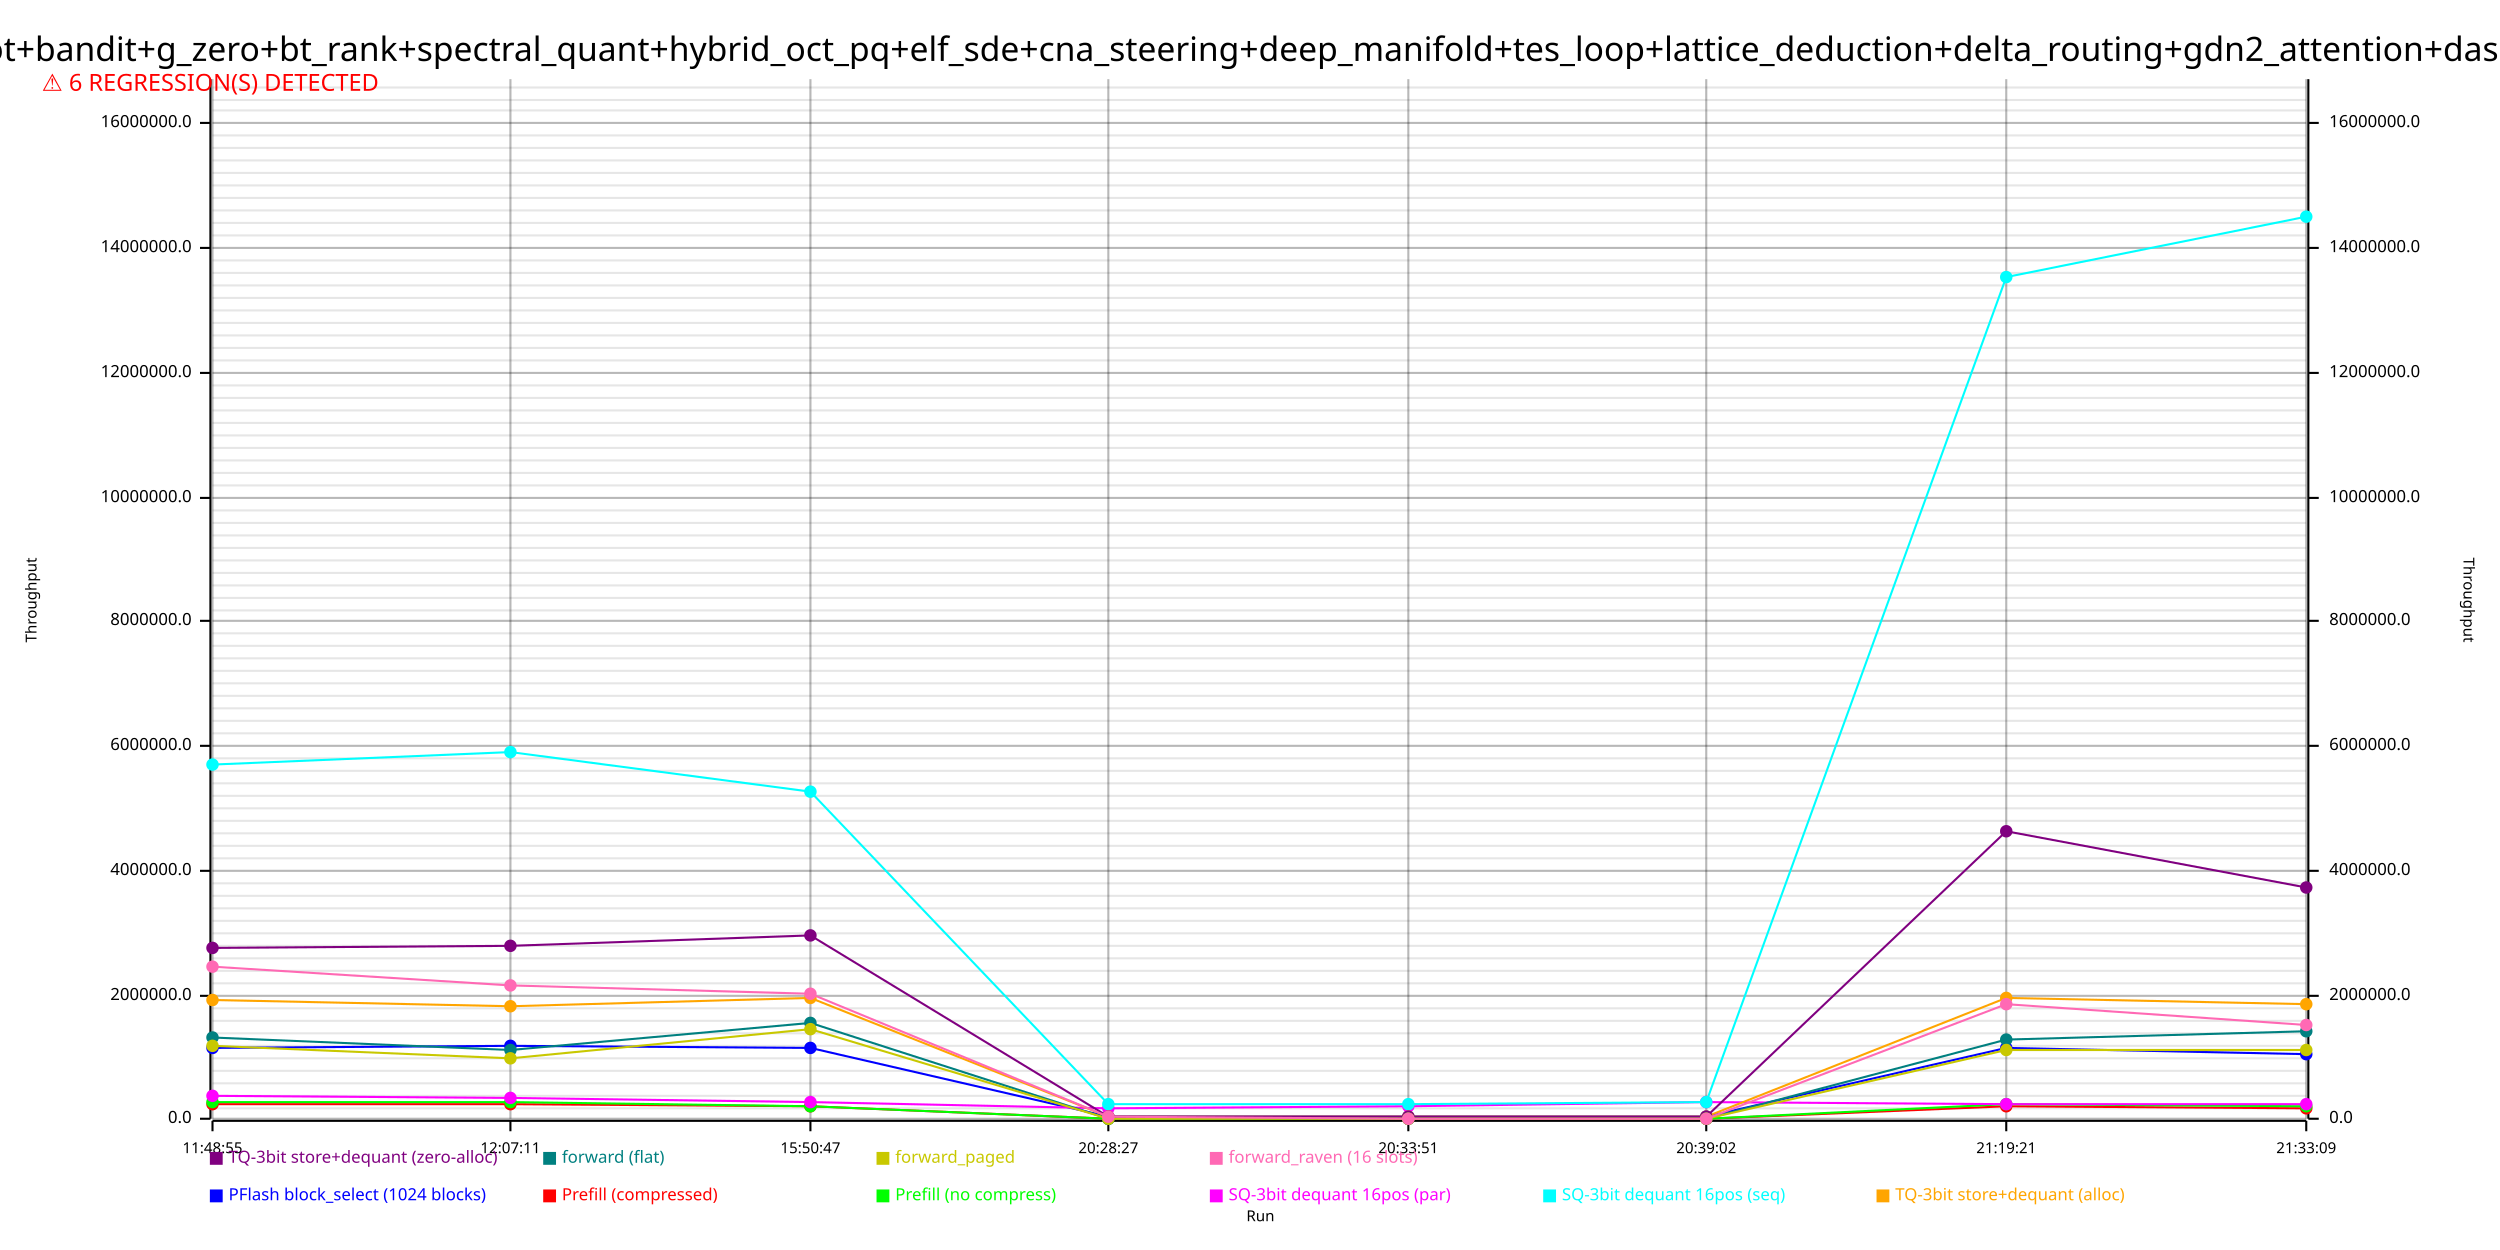
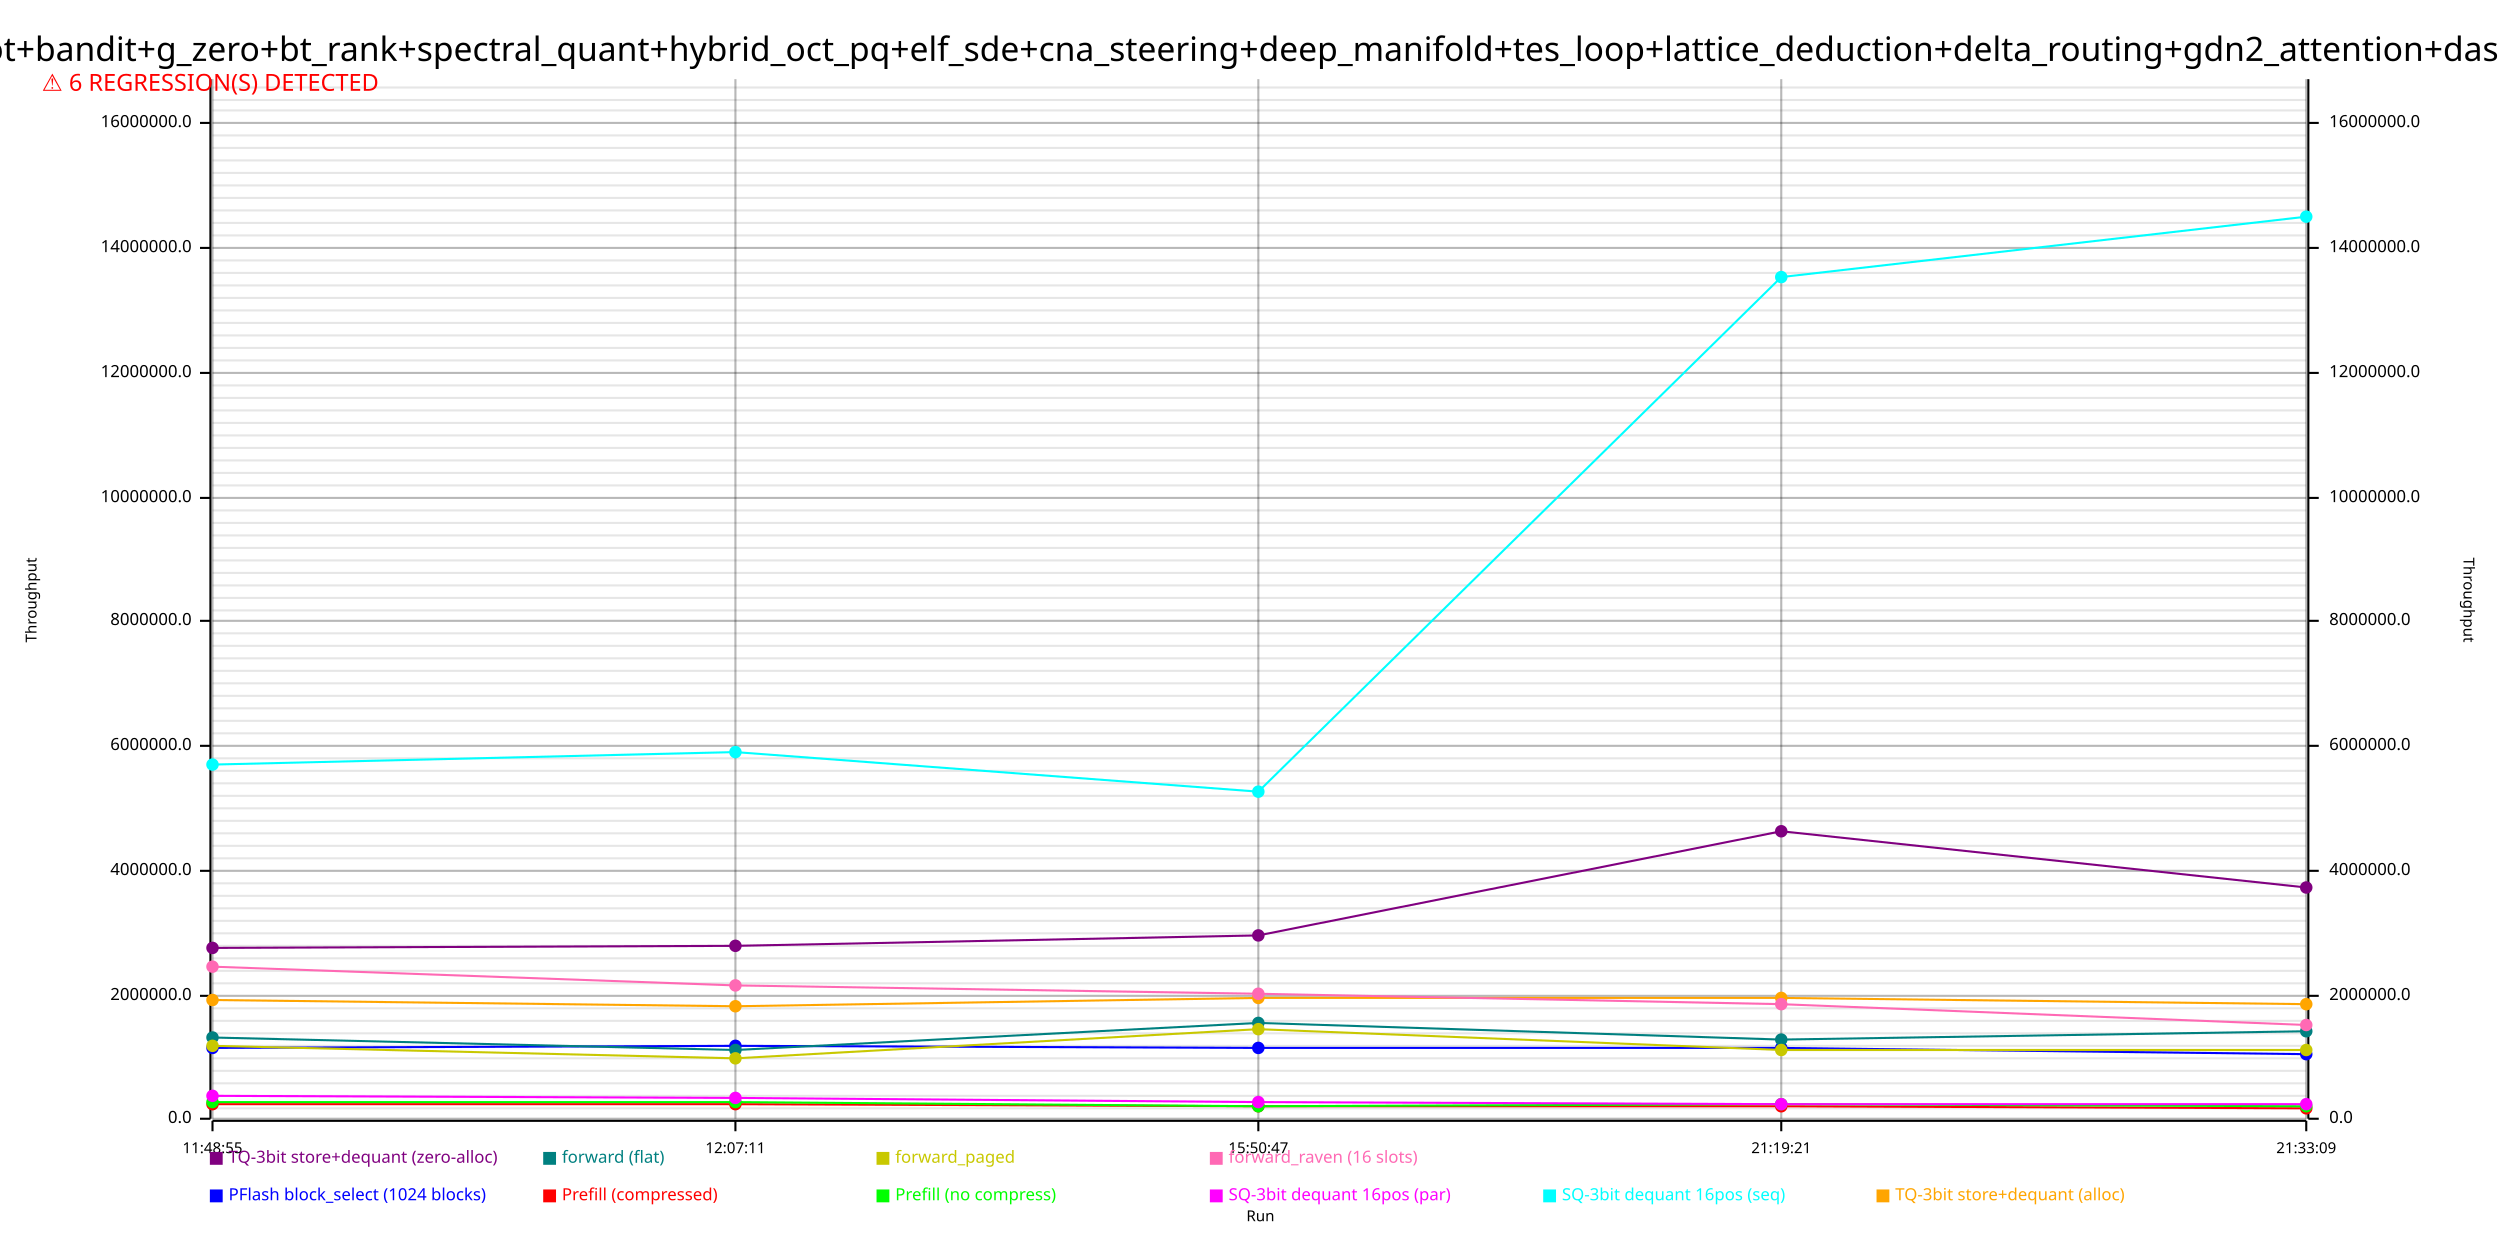
<svg xmlns="http://www.w3.org/2000/svg" width="1200" height="600" viewBox="0 0 1200 600">
  <rect x="0" y="0" width="1200" height="600" opacity="1" fill="#FFFFFF" stroke="none" />
  <text x="600" y="17" dy="0.76em" text-anchor="middle" font-family="sans-serif" font-size="16.129" opacity="1" fill="#000000">
KV — Time Series [sparse_mlp+domain_latent+ppot+bandit+g_zero+bt_rank+spectral_quant+hybrid_oct_pq+elf_sde+cna_steering+deep_manifold+tes_loop+lattice_deduction+delta_routing+gdn2_attention+dash_attn+dreamer+lt2_looped+plasma_path+tf_loop]
</text>
  <line opacity="0.1" stroke="#000000" stroke-width="1" x1="102" y1="537" x2="102" y2="38" />
-   <line opacity="0.1" stroke="#000000" stroke-width="1" x1="245" y1="537" x2="245" y2="38" />
-   <line opacity="0.1" stroke="#000000" stroke-width="1" x1="389" y1="537" x2="389" y2="38" />
-   <line opacity="0.1" stroke="#000000" stroke-width="1" x1="532" y1="537" x2="532" y2="38" />
-   <line opacity="0.1" stroke="#000000" stroke-width="1" x1="676" y1="537" x2="676" y2="38" />
-   <line opacity="0.1" stroke="#000000" stroke-width="1" x1="819" y1="537" x2="819" y2="38" />
-   <line opacity="0.1" stroke="#000000" stroke-width="1" x1="963" y1="537" x2="963" y2="38" />
+   <line opacity="0.1" stroke="#000000" stroke-width="1" x1="353" y1="537" x2="353" y2="38" />
+   <line opacity="0.1" stroke="#000000" stroke-width="1" x1="604" y1="537" x2="604" y2="38" />
+   <line opacity="0.1" stroke="#000000" stroke-width="1" x1="855" y1="537" x2="855" y2="38" />
  <line opacity="0.1" stroke="#000000" stroke-width="1" x1="1107" y1="537" x2="1107" y2="38" />
  <line opacity="0.1" stroke="#000000" stroke-width="1" x1="102" y1="537" x2="1107" y2="537" />
  <line opacity="0.1" stroke="#000000" stroke-width="1" x1="102" y1="532" x2="1107" y2="532" />
  <line opacity="0.1" stroke="#000000" stroke-width="1" x1="102" y1="526" x2="1107" y2="526" />
  <line opacity="0.1" stroke="#000000" stroke-width="1" x1="102" y1="520" x2="1107" y2="520" />
  <line opacity="0.1" stroke="#000000" stroke-width="1" x1="102" y1="514" x2="1107" y2="514" />
  <line opacity="0.1" stroke="#000000" stroke-width="1" x1="102" y1="508" x2="1107" y2="508" />
  <line opacity="0.1" stroke="#000000" stroke-width="1" x1="102" y1="502" x2="1107" y2="502" />
  <line opacity="0.1" stroke="#000000" stroke-width="1" x1="102" y1="496" x2="1107" y2="496" />
  <line opacity="0.1" stroke="#000000" stroke-width="1" x1="102" y1="490" x2="1107" y2="490" />
  <line opacity="0.1" stroke="#000000" stroke-width="1" x1="102" y1="484" x2="1107" y2="484" />
  <line opacity="0.1" stroke="#000000" stroke-width="1" x1="102" y1="478" x2="1107" y2="478" />
  <line opacity="0.1" stroke="#000000" stroke-width="1" x1="102" y1="472" x2="1107" y2="472" />
  <line opacity="0.1" stroke="#000000" stroke-width="1" x1="102" y1="466" x2="1107" y2="466" />
  <line opacity="0.1" stroke="#000000" stroke-width="1" x1="102" y1="460" x2="1107" y2="460" />
  <line opacity="0.1" stroke="#000000" stroke-width="1" x1="102" y1="454" x2="1107" y2="454" />
  <line opacity="0.1" stroke="#000000" stroke-width="1" x1="102" y1="448" x2="1107" y2="448" />
  <line opacity="0.1" stroke="#000000" stroke-width="1" x1="102" y1="442" x2="1107" y2="442" />
  <line opacity="0.1" stroke="#000000" stroke-width="1" x1="102" y1="436" x2="1107" y2="436" />
  <line opacity="0.1" stroke="#000000" stroke-width="1" x1="102" y1="430" x2="1107" y2="430" />
  <line opacity="0.1" stroke="#000000" stroke-width="1" x1="102" y1="424" x2="1107" y2="424" />
  <line opacity="0.1" stroke="#000000" stroke-width="1" x1="102" y1="418" x2="1107" y2="418" />
  <line opacity="0.1" stroke="#000000" stroke-width="1" x1="102" y1="412" x2="1107" y2="412" />
  <line opacity="0.1" stroke="#000000" stroke-width="1" x1="102" y1="406" x2="1107" y2="406" />
  <line opacity="0.1" stroke="#000000" stroke-width="1" x1="102" y1="400" x2="1107" y2="400" />
  <line opacity="0.1" stroke="#000000" stroke-width="1" x1="102" y1="394" x2="1107" y2="394" />
  <line opacity="0.1" stroke="#000000" stroke-width="1" x1="102" y1="388" x2="1107" y2="388" />
  <line opacity="0.1" stroke="#000000" stroke-width="1" x1="102" y1="382" x2="1107" y2="382" />
  <line opacity="0.1" stroke="#000000" stroke-width="1" x1="102" y1="376" x2="1107" y2="376" />
  <line opacity="0.1" stroke="#000000" stroke-width="1" x1="102" y1="370" x2="1107" y2="370" />
  <line opacity="0.1" stroke="#000000" stroke-width="1" x1="102" y1="364" x2="1107" y2="364" />
  <line opacity="0.1" stroke="#000000" stroke-width="1" x1="102" y1="358" x2="1107" y2="358" />
  <line opacity="0.1" stroke="#000000" stroke-width="1" x1="102" y1="352" x2="1107" y2="352" />
  <line opacity="0.1" stroke="#000000" stroke-width="1" x1="102" y1="346" x2="1107" y2="346" />
  <line opacity="0.1" stroke="#000000" stroke-width="1" x1="102" y1="340" x2="1107" y2="340" />
  <line opacity="0.1" stroke="#000000" stroke-width="1" x1="102" y1="334" x2="1107" y2="334" />
  <line opacity="0.1" stroke="#000000" stroke-width="1" x1="102" y1="328" x2="1107" y2="328" />
  <line opacity="0.1" stroke="#000000" stroke-width="1" x1="102" y1="322" x2="1107" y2="322" />
  <line opacity="0.1" stroke="#000000" stroke-width="1" x1="102" y1="316" x2="1107" y2="316" />
  <line opacity="0.1" stroke="#000000" stroke-width="1" x1="102" y1="310" x2="1107" y2="310" />
  <line opacity="0.1" stroke="#000000" stroke-width="1" x1="102" y1="304" x2="1107" y2="304" />
  <line opacity="0.1" stroke="#000000" stroke-width="1" x1="102" y1="298" x2="1107" y2="298" />
  <line opacity="0.1" stroke="#000000" stroke-width="1" x1="102" y1="293" x2="1107" y2="293" />
  <line opacity="0.1" stroke="#000000" stroke-width="1" x1="102" y1="287" x2="1107" y2="287" />
  <line opacity="0.1" stroke="#000000" stroke-width="1" x1="102" y1="281" x2="1107" y2="281" />
  <line opacity="0.1" stroke="#000000" stroke-width="1" x1="102" y1="275" x2="1107" y2="275" />
  <line opacity="0.1" stroke="#000000" stroke-width="1" x1="102" y1="269" x2="1107" y2="269" />
  <line opacity="0.1" stroke="#000000" stroke-width="1" x1="102" y1="263" x2="1107" y2="263" />
  <line opacity="0.1" stroke="#000000" stroke-width="1" x1="102" y1="257" x2="1107" y2="257" />
  <line opacity="0.1" stroke="#000000" stroke-width="1" x1="102" y1="251" x2="1107" y2="251" />
  <line opacity="0.1" stroke="#000000" stroke-width="1" x1="102" y1="245" x2="1107" y2="245" />
  <line opacity="0.1" stroke="#000000" stroke-width="1" x1="102" y1="239" x2="1107" y2="239" />
  <line opacity="0.1" stroke="#000000" stroke-width="1" x1="102" y1="233" x2="1107" y2="233" />
  <line opacity="0.1" stroke="#000000" stroke-width="1" x1="102" y1="227" x2="1107" y2="227" />
  <line opacity="0.1" stroke="#000000" stroke-width="1" x1="102" y1="221" x2="1107" y2="221" />
  <line opacity="0.1" stroke="#000000" stroke-width="1" x1="102" y1="215" x2="1107" y2="215" />
  <line opacity="0.1" stroke="#000000" stroke-width="1" x1="102" y1="209" x2="1107" y2="209" />
  <line opacity="0.1" stroke="#000000" stroke-width="1" x1="102" y1="203" x2="1107" y2="203" />
  <line opacity="0.1" stroke="#000000" stroke-width="1" x1="102" y1="197" x2="1107" y2="197" />
  <line opacity="0.1" stroke="#000000" stroke-width="1" x1="102" y1="191" x2="1107" y2="191" />
  <line opacity="0.1" stroke="#000000" stroke-width="1" x1="102" y1="185" x2="1107" y2="185" />
  <line opacity="0.1" stroke="#000000" stroke-width="1" x1="102" y1="179" x2="1107" y2="179" />
  <line opacity="0.1" stroke="#000000" stroke-width="1" x1="102" y1="173" x2="1107" y2="173" />
  <line opacity="0.1" stroke="#000000" stroke-width="1" x1="102" y1="167" x2="1107" y2="167" />
  <line opacity="0.1" stroke="#000000" stroke-width="1" x1="102" y1="161" x2="1107" y2="161" />
  <line opacity="0.1" stroke="#000000" stroke-width="1" x1="102" y1="155" x2="1107" y2="155" />
  <line opacity="0.1" stroke="#000000" stroke-width="1" x1="102" y1="149" x2="1107" y2="149" />
  <line opacity="0.1" stroke="#000000" stroke-width="1" x1="102" y1="143" x2="1107" y2="143" />
  <line opacity="0.1" stroke="#000000" stroke-width="1" x1="102" y1="137" x2="1107" y2="137" />
  <line opacity="0.1" stroke="#000000" stroke-width="1" x1="102" y1="131" x2="1107" y2="131" />
  <line opacity="0.1" stroke="#000000" stroke-width="1" x1="102" y1="125" x2="1107" y2="125" />
  <line opacity="0.1" stroke="#000000" stroke-width="1" x1="102" y1="119" x2="1107" y2="119" />
  <line opacity="0.1" stroke="#000000" stroke-width="1" x1="102" y1="113" x2="1107" y2="113" />
  <line opacity="0.1" stroke="#000000" stroke-width="1" x1="102" y1="107" x2="1107" y2="107" />
  <line opacity="0.1" stroke="#000000" stroke-width="1" x1="102" y1="101" x2="1107" y2="101" />
  <line opacity="0.1" stroke="#000000" stroke-width="1" x1="102" y1="95" x2="1107" y2="95" />
  <line opacity="0.1" stroke="#000000" stroke-width="1" x1="102" y1="89" x2="1107" y2="89" />
  <line opacity="0.1" stroke="#000000" stroke-width="1" x1="102" y1="83" x2="1107" y2="83" />
  <line opacity="0.1" stroke="#000000" stroke-width="1" x1="102" y1="77" x2="1107" y2="77" />
  <line opacity="0.1" stroke="#000000" stroke-width="1" x1="102" y1="71" x2="1107" y2="71" />
  <line opacity="0.1" stroke="#000000" stroke-width="1" x1="102" y1="65" x2="1107" y2="65" />
  <line opacity="0.1" stroke="#000000" stroke-width="1" x1="102" y1="59" x2="1107" y2="59" />
  <line opacity="0.1" stroke="#000000" stroke-width="1" x1="102" y1="53" x2="1107" y2="53" />
  <line opacity="0.1" stroke="#000000" stroke-width="1" x1="102" y1="48" x2="1107" y2="48" />
  <line opacity="0.1" stroke="#000000" stroke-width="1" x1="102" y1="42" x2="1107" y2="42" />
  <text x="12" y="288" dy="0.76em" text-anchor="middle" font-family="sans-serif" font-size="7.258" opacity="1" fill="#000000" transform="rotate(270, 12, 288)">
Throughput
</text>
  <text x="605" y="588" dy="-0.5ex" text-anchor="middle" font-family="sans-serif" font-size="7.258" opacity="1" fill="#000000">
Run
</text>
  <text x="1188" y="288" dy="0.76em" text-anchor="middle" font-family="sans-serif" font-size="7.258" opacity="1" fill="#000000" transform="rotate(90, 1188, 288)">
Throughput
</text>
  <line opacity="0.2" stroke="#000000" stroke-width="1" x1="102" y1="537" x2="102" y2="38" />
-   <line opacity="0.2" stroke="#000000" stroke-width="1" x1="245" y1="537" x2="245" y2="38" />
-   <line opacity="0.2" stroke="#000000" stroke-width="1" x1="389" y1="537" x2="389" y2="38" />
-   <line opacity="0.2" stroke="#000000" stroke-width="1" x1="532" y1="537" x2="532" y2="38" />
-   <line opacity="0.2" stroke="#000000" stroke-width="1" x1="676" y1="537" x2="676" y2="38" />
-   <line opacity="0.2" stroke="#000000" stroke-width="1" x1="819" y1="537" x2="819" y2="38" />
-   <line opacity="0.2" stroke="#000000" stroke-width="1" x1="963" y1="537" x2="963" y2="38" />
+   <line opacity="0.2" stroke="#000000" stroke-width="1" x1="353" y1="537" x2="353" y2="38" />
+   <line opacity="0.2" stroke="#000000" stroke-width="1" x1="604" y1="537" x2="604" y2="38" />
+   <line opacity="0.2" stroke="#000000" stroke-width="1" x1="855" y1="537" x2="855" y2="38" />
  <line opacity="0.2" stroke="#000000" stroke-width="1" x1="1107" y1="537" x2="1107" y2="38" />
  <line opacity="0.2" stroke="#000000" stroke-width="1" x1="102" y1="537" x2="1107" y2="537" />
  <line opacity="0.2" stroke="#000000" stroke-width="1" x1="102" y1="478" x2="1107" y2="478" />
  <line opacity="0.2" stroke="#000000" stroke-width="1" x1="102" y1="418" x2="1107" y2="418" />
  <line opacity="0.2" stroke="#000000" stroke-width="1" x1="102" y1="358" x2="1107" y2="358" />
  <line opacity="0.2" stroke="#000000" stroke-width="1" x1="102" y1="298" x2="1107" y2="298" />
  <line opacity="0.2" stroke="#000000" stroke-width="1" x1="102" y1="239" x2="1107" y2="239" />
  <line opacity="0.2" stroke="#000000" stroke-width="1" x1="102" y1="179" x2="1107" y2="179" />
  <line opacity="0.2" stroke="#000000" stroke-width="1" x1="102" y1="119" x2="1107" y2="119" />
  <line opacity="0.2" stroke="#000000" stroke-width="1" x1="102" y1="59" x2="1107" y2="59" />
  <polyline fill="none" opacity="1" stroke="#000000" stroke-width="1" points="101,38 101,537 " />
  <text x="92" y="537" dy="0.5ex" text-anchor="end" font-family="sans-serif" font-size="8.065" opacity="1" fill="#000000">
0.0
</text>
  <polyline fill="none" opacity="1" stroke="#000000" stroke-width="1" points="96,537 101,537 " />
  <text x="92" y="478" dy="0.5ex" text-anchor="end" font-family="sans-serif" font-size="8.065" opacity="1" fill="#000000">
2000000.0
</text>
  <polyline fill="none" opacity="1" stroke="#000000" stroke-width="1" points="96,478 101,478 " />
  <text x="92" y="418" dy="0.5ex" text-anchor="end" font-family="sans-serif" font-size="8.065" opacity="1" fill="#000000">
4000000.0
</text>
  <polyline fill="none" opacity="1" stroke="#000000" stroke-width="1" points="96,418 101,418 " />
  <text x="92" y="358" dy="0.5ex" text-anchor="end" font-family="sans-serif" font-size="8.065" opacity="1" fill="#000000">
6000000.0
</text>
  <polyline fill="none" opacity="1" stroke="#000000" stroke-width="1" points="96,358 101,358 " />
  <text x="92" y="298" dy="0.5ex" text-anchor="end" font-family="sans-serif" font-size="8.065" opacity="1" fill="#000000">
8000000.0
</text>
  <polyline fill="none" opacity="1" stroke="#000000" stroke-width="1" points="96,298 101,298 " />
  <text x="92" y="239" dy="0.5ex" text-anchor="end" font-family="sans-serif" font-size="8.065" opacity="1" fill="#000000">
10000000.0
</text>
  <polyline fill="none" opacity="1" stroke="#000000" stroke-width="1" points="96,239 101,239 " />
  <text x="92" y="179" dy="0.5ex" text-anchor="end" font-family="sans-serif" font-size="8.065" opacity="1" fill="#000000">
12000000.0
</text>
  <polyline fill="none" opacity="1" stroke="#000000" stroke-width="1" points="96,179 101,179 " />
  <text x="92" y="119" dy="0.5ex" text-anchor="end" font-family="sans-serif" font-size="8.065" opacity="1" fill="#000000">
14000000.0
</text>
  <polyline fill="none" opacity="1" stroke="#000000" stroke-width="1" points="96,119 101,119 " />
  <text x="92" y="59" dy="0.5ex" text-anchor="end" font-family="sans-serif" font-size="8.065" opacity="1" fill="#000000">
16000000.0
</text>
  <polyline fill="none" opacity="1" stroke="#000000" stroke-width="1" points="96,59 101,59 " />
  <polyline fill="none" opacity="1" stroke="#000000" stroke-width="1" points="102,538 1107,538 " />
  <text x="102" y="548" dy="0.76em" text-anchor="middle" font-family="sans-serif" font-size="7.258" opacity="1" fill="#000000">
11:48:55
</text>
  <polyline fill="none" opacity="1" stroke="#000000" stroke-width="1" points="102,538 102,543 " />
-   <text x="245" y="548" dy="0.76em" text-anchor="middle" font-family="sans-serif" font-size="7.258" opacity="1" fill="#000000">
+   <text x="353" y="548" dy="0.76em" text-anchor="middle" font-family="sans-serif" font-size="7.258" opacity="1" fill="#000000">
12:07:11
</text>
-   <polyline fill="none" opacity="1" stroke="#000000" stroke-width="1" points="245,538 245,543 " />
-   <text x="389" y="548" dy="0.76em" text-anchor="middle" font-family="sans-serif" font-size="7.258" opacity="1" fill="#000000">
+   <polyline fill="none" opacity="1" stroke="#000000" stroke-width="1" points="353,538 353,543 " />
+   <text x="604" y="548" dy="0.76em" text-anchor="middle" font-family="sans-serif" font-size="7.258" opacity="1" fill="#000000">
15:50:47
</text>
-   <polyline fill="none" opacity="1" stroke="#000000" stroke-width="1" points="389,538 389,543 " />
-   <text x="532" y="548" dy="0.76em" text-anchor="middle" font-family="sans-serif" font-size="7.258" opacity="1" fill="#000000">
- 20:28:27
- </text>
-   <polyline fill="none" opacity="1" stroke="#000000" stroke-width="1" points="532,538 532,543 " />
-   <text x="676" y="548" dy="0.76em" text-anchor="middle" font-family="sans-serif" font-size="7.258" opacity="1" fill="#000000">
- 20:33:51
- </text>
-   <polyline fill="none" opacity="1" stroke="#000000" stroke-width="1" points="676,538 676,543 " />
-   <text x="819" y="548" dy="0.76em" text-anchor="middle" font-family="sans-serif" font-size="7.258" opacity="1" fill="#000000">
- 20:39:02
- </text>
-   <polyline fill="none" opacity="1" stroke="#000000" stroke-width="1" points="819,538 819,543 " />
-   <text x="963" y="548" dy="0.76em" text-anchor="middle" font-family="sans-serif" font-size="7.258" opacity="1" fill="#000000">
+   <polyline fill="none" opacity="1" stroke="#000000" stroke-width="1" points="604,538 604,543 " />
+   <text x="855" y="548" dy="0.76em" text-anchor="middle" font-family="sans-serif" font-size="7.258" opacity="1" fill="#000000">
21:19:21
</text>
-   <polyline fill="none" opacity="1" stroke="#000000" stroke-width="1" points="963,538 963,543 " />
+   <polyline fill="none" opacity="1" stroke="#000000" stroke-width="1" points="855,538 855,543 " />
  <text x="1107" y="548" dy="0.76em" text-anchor="middle" font-family="sans-serif" font-size="7.258" opacity="1" fill="#000000">
21:33:09
</text>
  <polyline fill="none" opacity="1" stroke="#000000" stroke-width="1" points="1107,538 1107,543 " />
  <polyline fill="none" opacity="1" stroke="#000000" stroke-width="1" points="1108,38 1108,537 " />
  <text x="1118" y="537" dy="0.5ex" text-anchor="start" font-family="sans-serif" font-size="8.065" opacity="1" fill="#000000">
0.0
</text>
  <polyline fill="none" opacity="1" stroke="#000000" stroke-width="1" points="1108,537 1113,537 " />
  <text x="1118" y="478" dy="0.5ex" text-anchor="start" font-family="sans-serif" font-size="8.065" opacity="1" fill="#000000">
2000000.0
</text>
  <polyline fill="none" opacity="1" stroke="#000000" stroke-width="1" points="1108,478 1113,478 " />
  <text x="1118" y="418" dy="0.5ex" text-anchor="start" font-family="sans-serif" font-size="8.065" opacity="1" fill="#000000">
4000000.0
</text>
  <polyline fill="none" opacity="1" stroke="#000000" stroke-width="1" points="1108,418 1113,418 " />
  <text x="1118" y="358" dy="0.5ex" text-anchor="start" font-family="sans-serif" font-size="8.065" opacity="1" fill="#000000">
6000000.0
</text>
  <polyline fill="none" opacity="1" stroke="#000000" stroke-width="1" points="1108,358 1113,358 " />
  <text x="1118" y="298" dy="0.5ex" text-anchor="start" font-family="sans-serif" font-size="8.065" opacity="1" fill="#000000">
8000000.0
</text>
  <polyline fill="none" opacity="1" stroke="#000000" stroke-width="1" points="1108,298 1113,298 " />
  <text x="1118" y="239" dy="0.5ex" text-anchor="start" font-family="sans-serif" font-size="8.065" opacity="1" fill="#000000">
10000000.0
</text>
  <polyline fill="none" opacity="1" stroke="#000000" stroke-width="1" points="1108,239 1113,239 " />
  <text x="1118" y="179" dy="0.5ex" text-anchor="start" font-family="sans-serif" font-size="8.065" opacity="1" fill="#000000">
12000000.0
</text>
  <polyline fill="none" opacity="1" stroke="#000000" stroke-width="1" points="1108,179 1113,179 " />
  <text x="1118" y="119" dy="0.5ex" text-anchor="start" font-family="sans-serif" font-size="8.065" opacity="1" fill="#000000">
14000000.0
</text>
  <polyline fill="none" opacity="1" stroke="#000000" stroke-width="1" points="1108,119 1113,119 " />
  <text x="1118" y="59" dy="0.5ex" text-anchor="start" font-family="sans-serif" font-size="8.065" opacity="1" fill="#000000">
16000000.0
</text>
  <polyline fill="none" opacity="1" stroke="#000000" stroke-width="1" points="1108,59 1113,59 " />
-   <polyline fill="none" opacity="1" stroke="#0000FF" stroke-width="1" points="102,503 245,502 389,503 532,536 676,536 819,536 963,503 1107,506 " />
+   <polyline fill="none" opacity="1" stroke="#0000FF" stroke-width="1" points="102,503 353,502 604,503 855,503 1107,506 " />
  <circle cx="102" cy="503" r="3" opacity="1" fill="#0000FF" stroke="none" stroke-width="1" />
-   <circle cx="245" cy="502" r="3" opacity="1" fill="#0000FF" stroke="none" stroke-width="1" />
-   <circle cx="389" cy="503" r="3" opacity="1" fill="#0000FF" stroke="none" stroke-width="1" />
-   <circle cx="532" cy="536" r="3" opacity="1" fill="#0000FF" stroke="none" stroke-width="1" />
-   <circle cx="676" cy="536" r="3" opacity="1" fill="#0000FF" stroke="none" stroke-width="1" />
-   <circle cx="819" cy="536" r="3" opacity="1" fill="#0000FF" stroke="none" stroke-width="1" />
-   <circle cx="963" cy="503" r="3" opacity="1" fill="#0000FF" stroke="none" stroke-width="1" />
+   <circle cx="353" cy="502" r="3" opacity="1" fill="#0000FF" stroke="none" stroke-width="1" />
+   <circle cx="604" cy="503" r="3" opacity="1" fill="#0000FF" stroke="none" stroke-width="1" />
+   <circle cx="855" cy="503" r="3" opacity="1" fill="#0000FF" stroke="none" stroke-width="1" />
  <circle cx="1107" cy="506" r="3" opacity="1" fill="#0000FF" stroke="none" stroke-width="1" />
  <text x="100" y="570" dy="0.76em" text-anchor="start" font-family="sans-serif" font-size="8.065" opacity="1" fill="#0000FF">
■ PFlash block_select (1024 blocks)
</text>
-   <polyline fill="none" opacity="1" stroke="#FF0000" stroke-width="1" points="102,530 245,530 389,531 532,537 676,537 819,537 963,531 1107,532 " />
+   <polyline fill="none" opacity="1" stroke="#FF0000" stroke-width="1" points="102,530 353,530 604,531 855,531 1107,532 " />
  <circle cx="102" cy="530" r="3" opacity="1" fill="#FF0000" stroke="none" stroke-width="1" />
-   <circle cx="245" cy="530" r="3" opacity="1" fill="#FF0000" stroke="none" stroke-width="1" />
-   <circle cx="389" cy="531" r="3" opacity="1" fill="#FF0000" stroke="none" stroke-width="1" />
-   <circle cx="532" cy="537" r="3" opacity="1" fill="#FF0000" stroke="none" stroke-width="1" />
-   <circle cx="676" cy="537" r="3" opacity="1" fill="#FF0000" stroke="none" stroke-width="1" />
-   <circle cx="819" cy="537" r="3" opacity="1" fill="#FF0000" stroke="none" stroke-width="1" />
-   <circle cx="963" cy="531" r="3" opacity="1" fill="#FF0000" stroke="none" stroke-width="1" />
+   <circle cx="353" cy="530" r="3" opacity="1" fill="#FF0000" stroke="none" stroke-width="1" />
+   <circle cx="604" cy="531" r="3" opacity="1" fill="#FF0000" stroke="none" stroke-width="1" />
+   <circle cx="855" cy="531" r="3" opacity="1" fill="#FF0000" stroke="none" stroke-width="1" />
  <circle cx="1107" cy="532" r="3" opacity="1" fill="#FF0000" stroke="none" stroke-width="1" />
  <text x="260" y="570" dy="0.76em" text-anchor="start" font-family="sans-serif" font-size="8.065" opacity="1" fill="#FF0000">
■ Prefill (compressed)
</text>
-   <polyline fill="none" opacity="1" stroke="#00FF00" stroke-width="1" points="102,529 245,529 389,531 532,537 676,537 819,537 963,530 1107,531 " />
+   <polyline fill="none" opacity="1" stroke="#00FF00" stroke-width="1" points="102,529 353,529 604,531 855,530 1107,531 " />
  <circle cx="102" cy="529" r="3" opacity="1" fill="#00FF00" stroke="none" stroke-width="1" />
-   <circle cx="245" cy="529" r="3" opacity="1" fill="#00FF00" stroke="none" stroke-width="1" />
-   <circle cx="389" cy="531" r="3" opacity="1" fill="#00FF00" stroke="none" stroke-width="1" />
-   <circle cx="532" cy="537" r="3" opacity="1" fill="#00FF00" stroke="none" stroke-width="1" />
-   <circle cx="676" cy="537" r="3" opacity="1" fill="#00FF00" stroke="none" stroke-width="1" />
-   <circle cx="819" cy="537" r="3" opacity="1" fill="#00FF00" stroke="none" stroke-width="1" />
-   <circle cx="963" cy="530" r="3" opacity="1" fill="#00FF00" stroke="none" stroke-width="1" />
+   <circle cx="353" cy="529" r="3" opacity="1" fill="#00FF00" stroke="none" stroke-width="1" />
+   <circle cx="604" cy="531" r="3" opacity="1" fill="#00FF00" stroke="none" stroke-width="1" />
+   <circle cx="855" cy="530" r="3" opacity="1" fill="#00FF00" stroke="none" stroke-width="1" />
  <circle cx="1107" cy="531" r="3" opacity="1" fill="#00FF00" stroke="none" stroke-width="1" />
  <text x="420" y="570" dy="0.76em" text-anchor="start" font-family="sans-serif" font-size="8.065" opacity="1" fill="#00FF00">
■ Prefill (no compress)
</text>
-   <polyline fill="none" opacity="1" stroke="#FF00FF" stroke-width="1" points="102,526 245,527 389,529 532,532 676,531 819,529 963,530 1107,530 " />
+   <polyline fill="none" opacity="1" stroke="#FF00FF" stroke-width="1" points="102,526 353,527 604,529 855,530 1107,530 " />
  <circle cx="102" cy="526" r="3" opacity="1" fill="#FF00FF" stroke="none" stroke-width="1" />
-   <circle cx="245" cy="527" r="3" opacity="1" fill="#FF00FF" stroke="none" stroke-width="1" />
-   <circle cx="389" cy="529" r="3" opacity="1" fill="#FF00FF" stroke="none" stroke-width="1" />
-   <circle cx="532" cy="532" r="3" opacity="1" fill="#FF00FF" stroke="none" stroke-width="1" />
-   <circle cx="676" cy="531" r="3" opacity="1" fill="#FF00FF" stroke="none" stroke-width="1" />
-   <circle cx="819" cy="529" r="3" opacity="1" fill="#FF00FF" stroke="none" stroke-width="1" />
-   <circle cx="963" cy="530" r="3" opacity="1" fill="#FF00FF" stroke="none" stroke-width="1" />
+   <circle cx="353" cy="527" r="3" opacity="1" fill="#FF00FF" stroke="none" stroke-width="1" />
+   <circle cx="604" cy="529" r="3" opacity="1" fill="#FF00FF" stroke="none" stroke-width="1" />
+   <circle cx="855" cy="530" r="3" opacity="1" fill="#FF00FF" stroke="none" stroke-width="1" />
  <circle cx="1107" cy="530" r="3" opacity="1" fill="#FF00FF" stroke="none" stroke-width="1" />
  <text x="580" y="570" dy="0.76em" text-anchor="start" font-family="sans-serif" font-size="8.065" opacity="1" fill="#FF00FF">
■ SQ-3bit dequant 16pos (par)
</text>
-   <polyline fill="none" opacity="1" stroke="#00FFFF" stroke-width="1" points="102,367 245,361 389,380 532,530 676,530 819,529 963,133 1107,104 " />
+   <polyline fill="none" opacity="1" stroke="#00FFFF" stroke-width="1" points="102,367 353,361 604,380 855,133 1107,104 " />
  <circle cx="102" cy="367" r="3" opacity="1" fill="#00FFFF" stroke="none" stroke-width="1" />
-   <circle cx="245" cy="361" r="3" opacity="1" fill="#00FFFF" stroke="none" stroke-width="1" />
-   <circle cx="389" cy="380" r="3" opacity="1" fill="#00FFFF" stroke="none" stroke-width="1" />
-   <circle cx="532" cy="530" r="3" opacity="1" fill="#00FFFF" stroke="none" stroke-width="1" />
-   <circle cx="676" cy="530" r="3" opacity="1" fill="#00FFFF" stroke="none" stroke-width="1" />
-   <circle cx="819" cy="529" r="3" opacity="1" fill="#00FFFF" stroke="none" stroke-width="1" />
-   <circle cx="963" cy="133" r="3" opacity="1" fill="#00FFFF" stroke="none" stroke-width="1" />
+   <circle cx="353" cy="361" r="3" opacity="1" fill="#00FFFF" stroke="none" stroke-width="1" />
+   <circle cx="604" cy="380" r="3" opacity="1" fill="#00FFFF" stroke="none" stroke-width="1" />
+   <circle cx="855" cy="133" r="3" opacity="1" fill="#00FFFF" stroke="none" stroke-width="1" />
  <circle cx="1107" cy="104" r="3" opacity="1" fill="#00FFFF" stroke="none" stroke-width="1" />
  <text x="740" y="570" dy="0.76em" text-anchor="start" font-family="sans-serif" font-size="8.065" opacity="1" fill="#00FFFF">
■ SQ-3bit dequant 16pos (seq)
</text>
-   <polyline fill="none" opacity="1" stroke="#FFA500" stroke-width="1" points="102,480 245,483 389,479 532,536 676,536 819,536 963,479 1107,482 " />
+   <polyline fill="none" opacity="1" stroke="#FFA500" stroke-width="1" points="102,480 353,483 604,479 855,479 1107,482 " />
  <circle cx="102" cy="480" r="3" opacity="1" fill="#FFA500" stroke="none" stroke-width="1" />
-   <circle cx="245" cy="483" r="3" opacity="1" fill="#FFA500" stroke="none" stroke-width="1" />
-   <circle cx="389" cy="479" r="3" opacity="1" fill="#FFA500" stroke="none" stroke-width="1" />
-   <circle cx="532" cy="536" r="3" opacity="1" fill="#FFA500" stroke="none" stroke-width="1" />
-   <circle cx="676" cy="536" r="3" opacity="1" fill="#FFA500" stroke="none" stroke-width="1" />
-   <circle cx="819" cy="536" r="3" opacity="1" fill="#FFA500" stroke="none" stroke-width="1" />
-   <circle cx="963" cy="479" r="3" opacity="1" fill="#FFA500" stroke="none" stroke-width="1" />
+   <circle cx="353" cy="483" r="3" opacity="1" fill="#FFA500" stroke="none" stroke-width="1" />
+   <circle cx="604" cy="479" r="3" opacity="1" fill="#FFA500" stroke="none" stroke-width="1" />
+   <circle cx="855" cy="479" r="3" opacity="1" fill="#FFA500" stroke="none" stroke-width="1" />
  <circle cx="1107" cy="482" r="3" opacity="1" fill="#FFA500" stroke="none" stroke-width="1" />
  <text x="900" y="570" dy="0.76em" text-anchor="start" font-family="sans-serif" font-size="8.065" opacity="1" fill="#FFA500">
■ TQ-3bit store+dequant (alloc)
</text>
-   <polyline fill="none" opacity="1" stroke="#800080" stroke-width="1" points="102,455 245,454 389,449 532,536 676,536 819,536 963,399 1107,426 " />
+   <polyline fill="none" opacity="1" stroke="#800080" stroke-width="1" points="102,455 353,454 604,449 855,399 1107,426 " />
  <circle cx="102" cy="455" r="3" opacity="1" fill="#800080" stroke="none" stroke-width="1" />
-   <circle cx="245" cy="454" r="3" opacity="1" fill="#800080" stroke="none" stroke-width="1" />
-   <circle cx="389" cy="449" r="3" opacity="1" fill="#800080" stroke="none" stroke-width="1" />
-   <circle cx="532" cy="536" r="3" opacity="1" fill="#800080" stroke="none" stroke-width="1" />
-   <circle cx="676" cy="536" r="3" opacity="1" fill="#800080" stroke="none" stroke-width="1" />
-   <circle cx="819" cy="536" r="3" opacity="1" fill="#800080" stroke="none" stroke-width="1" />
-   <circle cx="963" cy="399" r="3" opacity="1" fill="#800080" stroke="none" stroke-width="1" />
+   <circle cx="353" cy="454" r="3" opacity="1" fill="#800080" stroke="none" stroke-width="1" />
+   <circle cx="604" cy="449" r="3" opacity="1" fill="#800080" stroke="none" stroke-width="1" />
+   <circle cx="855" cy="399" r="3" opacity="1" fill="#800080" stroke="none" stroke-width="1" />
  <circle cx="1107" cy="426" r="3" opacity="1" fill="#800080" stroke="none" stroke-width="1" />
  <text x="100" y="552" dy="0.76em" text-anchor="start" font-family="sans-serif" font-size="8.065" opacity="1" fill="#800080">
■ TQ-3bit store+dequant (zero-alloc)
</text>
-   <polyline fill="none" opacity="1" stroke="#008080" stroke-width="1" points="102,498 245,504 389,491 532,537 676,537 819,537 963,499 1107,495 " />
+   <polyline fill="none" opacity="1" stroke="#008080" stroke-width="1" points="102,498 353,504 604,491 855,499 1107,495 " />
  <circle cx="102" cy="498" r="3" opacity="1" fill="#008080" stroke="none" stroke-width="1" />
-   <circle cx="245" cy="504" r="3" opacity="1" fill="#008080" stroke="none" stroke-width="1" />
-   <circle cx="389" cy="491" r="3" opacity="1" fill="#008080" stroke="none" stroke-width="1" />
-   <circle cx="532" cy="537" r="3" opacity="1" fill="#008080" stroke="none" stroke-width="1" />
-   <circle cx="676" cy="537" r="3" opacity="1" fill="#008080" stroke="none" stroke-width="1" />
-   <circle cx="819" cy="537" r="3" opacity="1" fill="#008080" stroke="none" stroke-width="1" />
-   <circle cx="963" cy="499" r="3" opacity="1" fill="#008080" stroke="none" stroke-width="1" />
+   <circle cx="353" cy="504" r="3" opacity="1" fill="#008080" stroke="none" stroke-width="1" />
+   <circle cx="604" cy="491" r="3" opacity="1" fill="#008080" stroke="none" stroke-width="1" />
+   <circle cx="855" cy="499" r="3" opacity="1" fill="#008080" stroke="none" stroke-width="1" />
  <circle cx="1107" cy="495" r="3" opacity="1" fill="#008080" stroke="none" stroke-width="1" />
  <text x="260" y="552" dy="0.76em" text-anchor="start" font-family="sans-serif" font-size="8.065" opacity="1" fill="#008080">
■ forward (flat)
</text>
-   <polyline fill="none" opacity="1" stroke="#C8C800" stroke-width="1" points="102,502 245,508 389,494 532,537 676,537 819,537 963,504 1107,504 " />
+   <polyline fill="none" opacity="1" stroke="#C8C800" stroke-width="1" points="102,502 353,508 604,494 855,504 1107,504 " />
  <circle cx="102" cy="502" r="3" opacity="1" fill="#C8C800" stroke="none" stroke-width="1" />
-   <circle cx="245" cy="508" r="3" opacity="1" fill="#C8C800" stroke="none" stroke-width="1" />
-   <circle cx="389" cy="494" r="3" opacity="1" fill="#C8C800" stroke="none" stroke-width="1" />
-   <circle cx="532" cy="537" r="3" opacity="1" fill="#C8C800" stroke="none" stroke-width="1" />
-   <circle cx="676" cy="537" r="3" opacity="1" fill="#C8C800" stroke="none" stroke-width="1" />
-   <circle cx="819" cy="537" r="3" opacity="1" fill="#C8C800" stroke="none" stroke-width="1" />
-   <circle cx="963" cy="504" r="3" opacity="1" fill="#C8C800" stroke="none" stroke-width="1" />
+   <circle cx="353" cy="508" r="3" opacity="1" fill="#C8C800" stroke="none" stroke-width="1" />
+   <circle cx="604" cy="494" r="3" opacity="1" fill="#C8C800" stroke="none" stroke-width="1" />
+   <circle cx="855" cy="504" r="3" opacity="1" fill="#C8C800" stroke="none" stroke-width="1" />
  <circle cx="1107" cy="504" r="3" opacity="1" fill="#C8C800" stroke="none" stroke-width="1" />
  <text x="420" y="552" dy="0.76em" text-anchor="start" font-family="sans-serif" font-size="8.065" opacity="1" fill="#C8C800">
■ forward_paged
</text>
-   <polyline fill="none" opacity="1" stroke="#FF69B4" stroke-width="1" points="102,464 245,473 389,477 532,536 676,537 819,537 963,482 1107,492 " />
+   <polyline fill="none" opacity="1" stroke="#FF69B4" stroke-width="1" points="102,464 353,473 604,477 855,482 1107,492 " />
  <circle cx="102" cy="464" r="3" opacity="1" fill="#FF69B4" stroke="none" stroke-width="1" />
-   <circle cx="245" cy="473" r="3" opacity="1" fill="#FF69B4" stroke="none" stroke-width="1" />
-   <circle cx="389" cy="477" r="3" opacity="1" fill="#FF69B4" stroke="none" stroke-width="1" />
-   <circle cx="532" cy="536" r="3" opacity="1" fill="#FF69B4" stroke="none" stroke-width="1" />
-   <circle cx="676" cy="537" r="3" opacity="1" fill="#FF69B4" stroke="none" stroke-width="1" />
-   <circle cx="819" cy="537" r="3" opacity="1" fill="#FF69B4" stroke="none" stroke-width="1" />
-   <circle cx="963" cy="482" r="3" opacity="1" fill="#FF69B4" stroke="none" stroke-width="1" />
+   <circle cx="353" cy="473" r="3" opacity="1" fill="#FF69B4" stroke="none" stroke-width="1" />
+   <circle cx="604" cy="477" r="3" opacity="1" fill="#FF69B4" stroke="none" stroke-width="1" />
+   <circle cx="855" cy="482" r="3" opacity="1" fill="#FF69B4" stroke="none" stroke-width="1" />
  <circle cx="1107" cy="492" r="3" opacity="1" fill="#FF69B4" stroke="none" stroke-width="1" />
  <text x="580" y="552" dy="0.76em" text-anchor="start" font-family="sans-serif" font-size="8.065" opacity="1" fill="#FF69B4">
■ forward_raven (16 slots)
</text>
  <text x="20" y="35" dy="0.76em" text-anchor="start" font-family="sans-serif" font-size="11.29" opacity="1" fill="#FF0000">
⚠ 6 REGRESSION(S) DETECTED
</text>
</svg>
